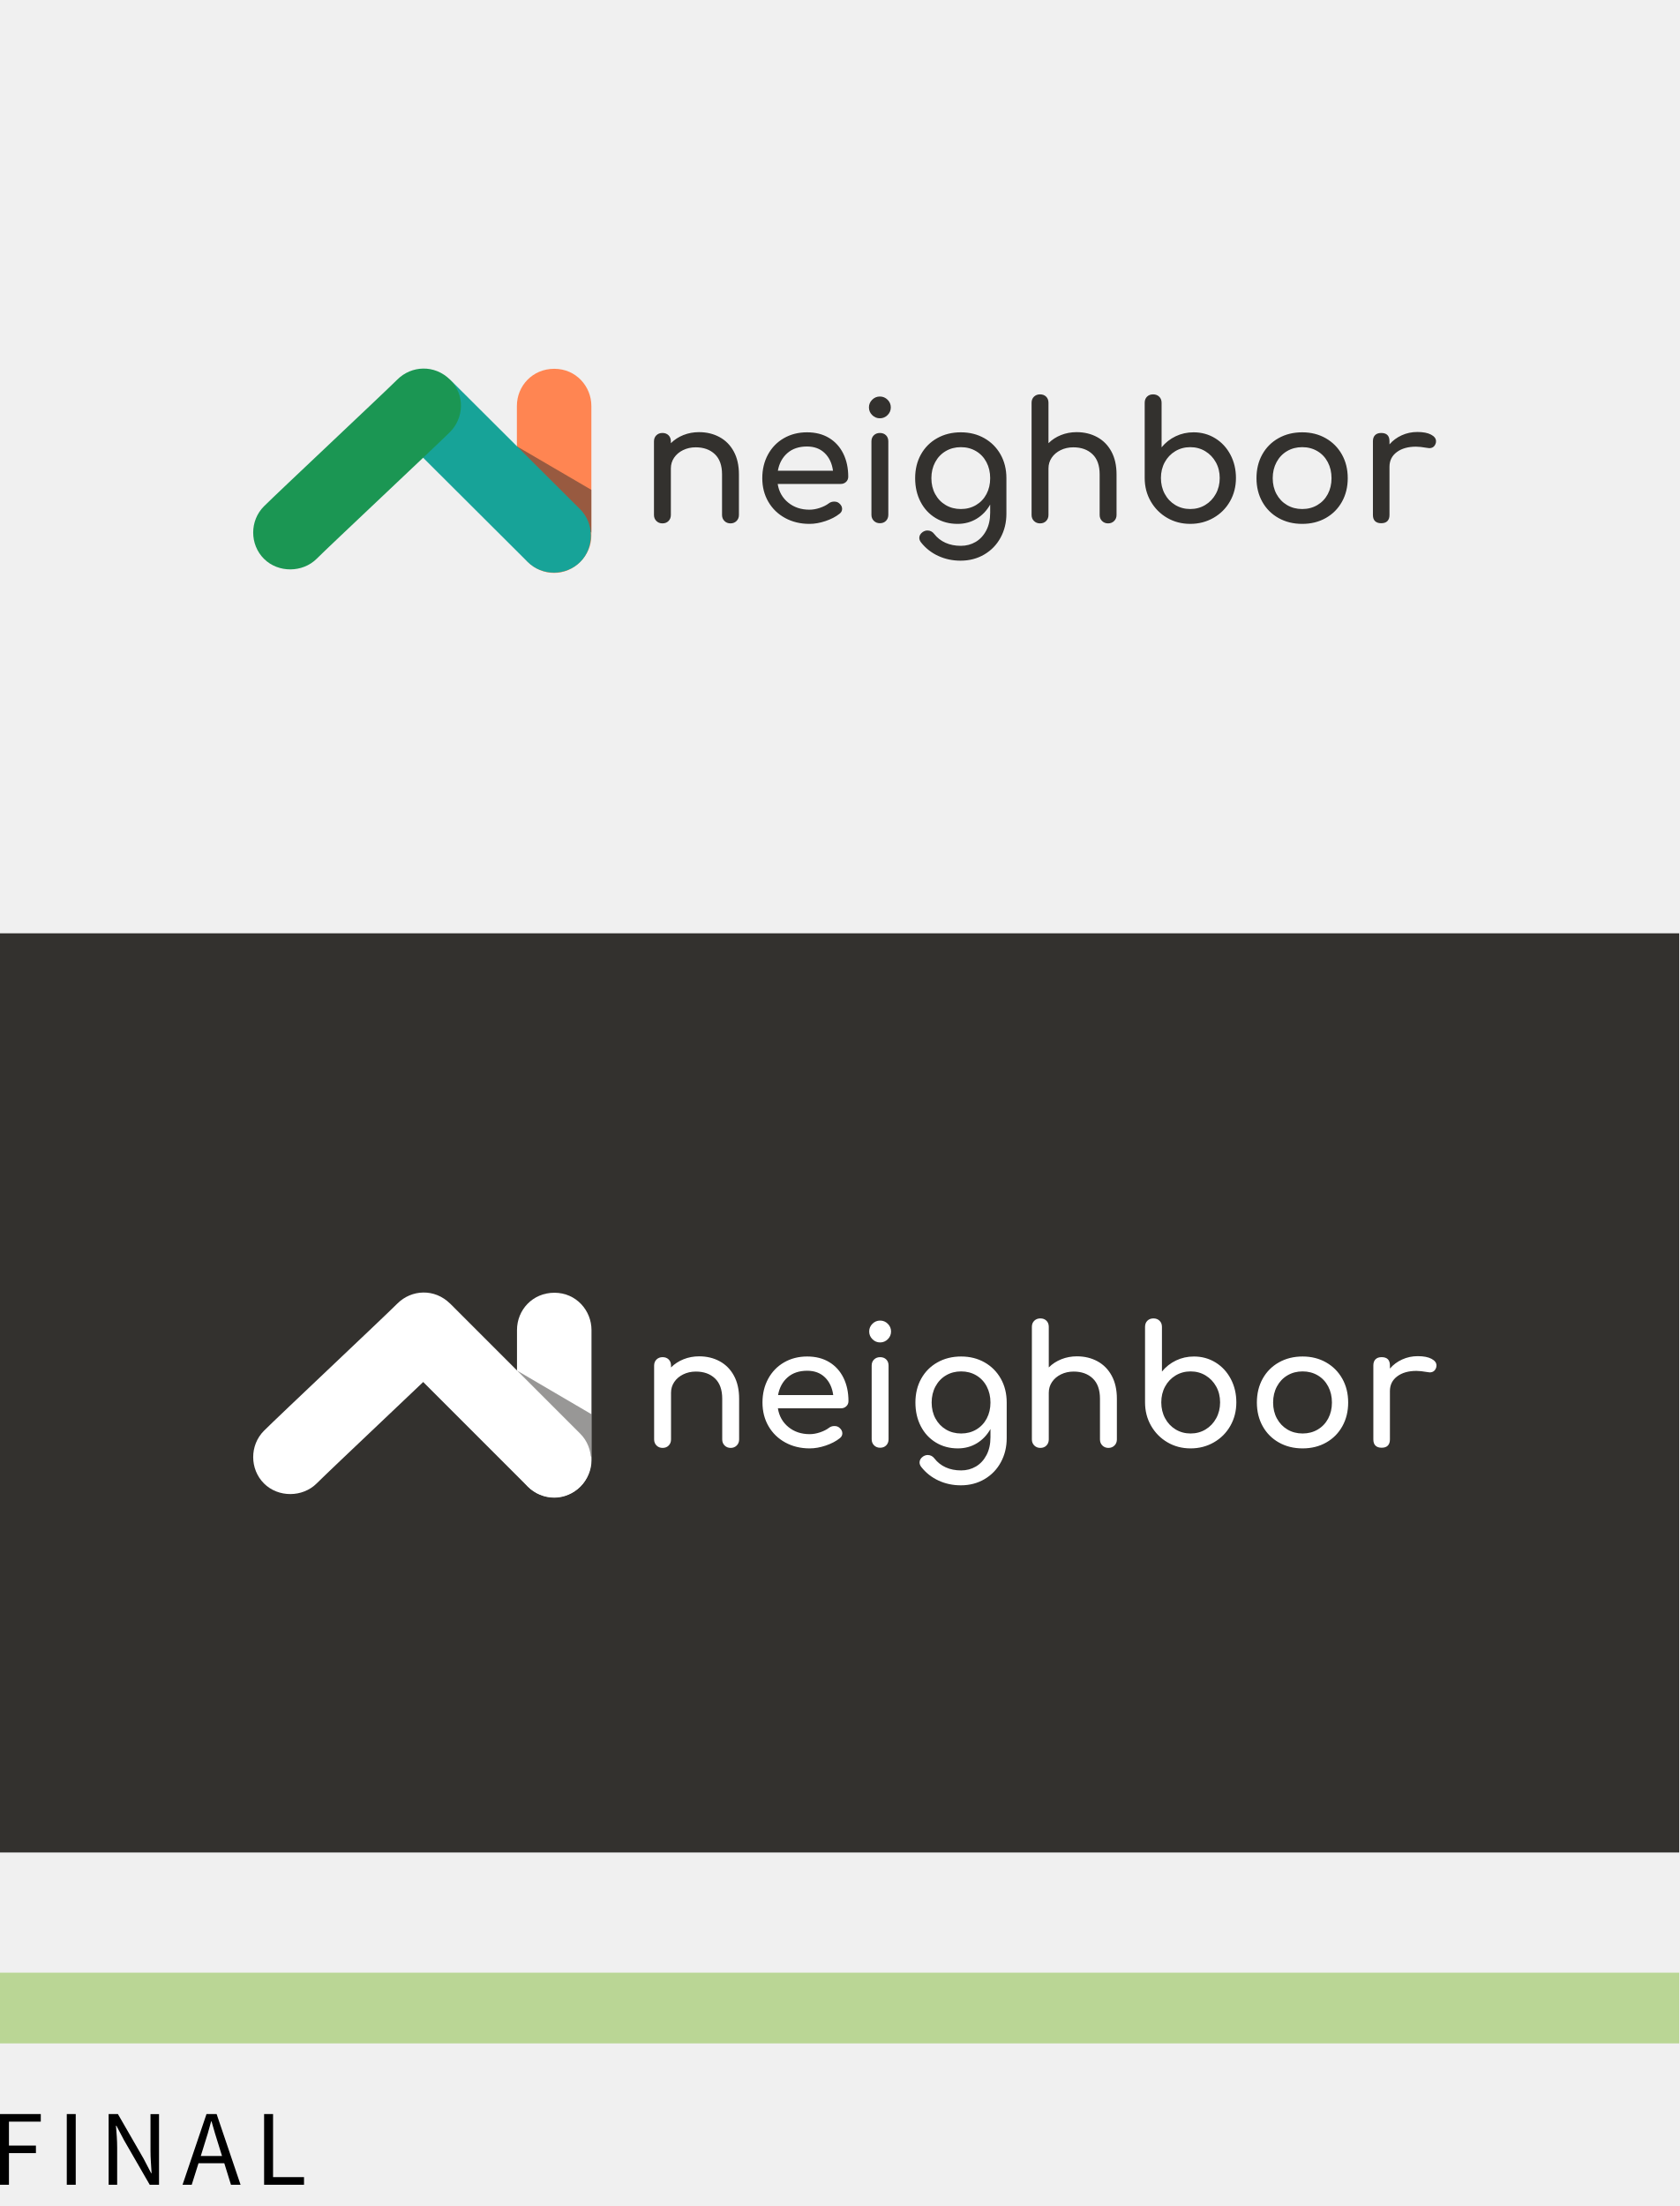
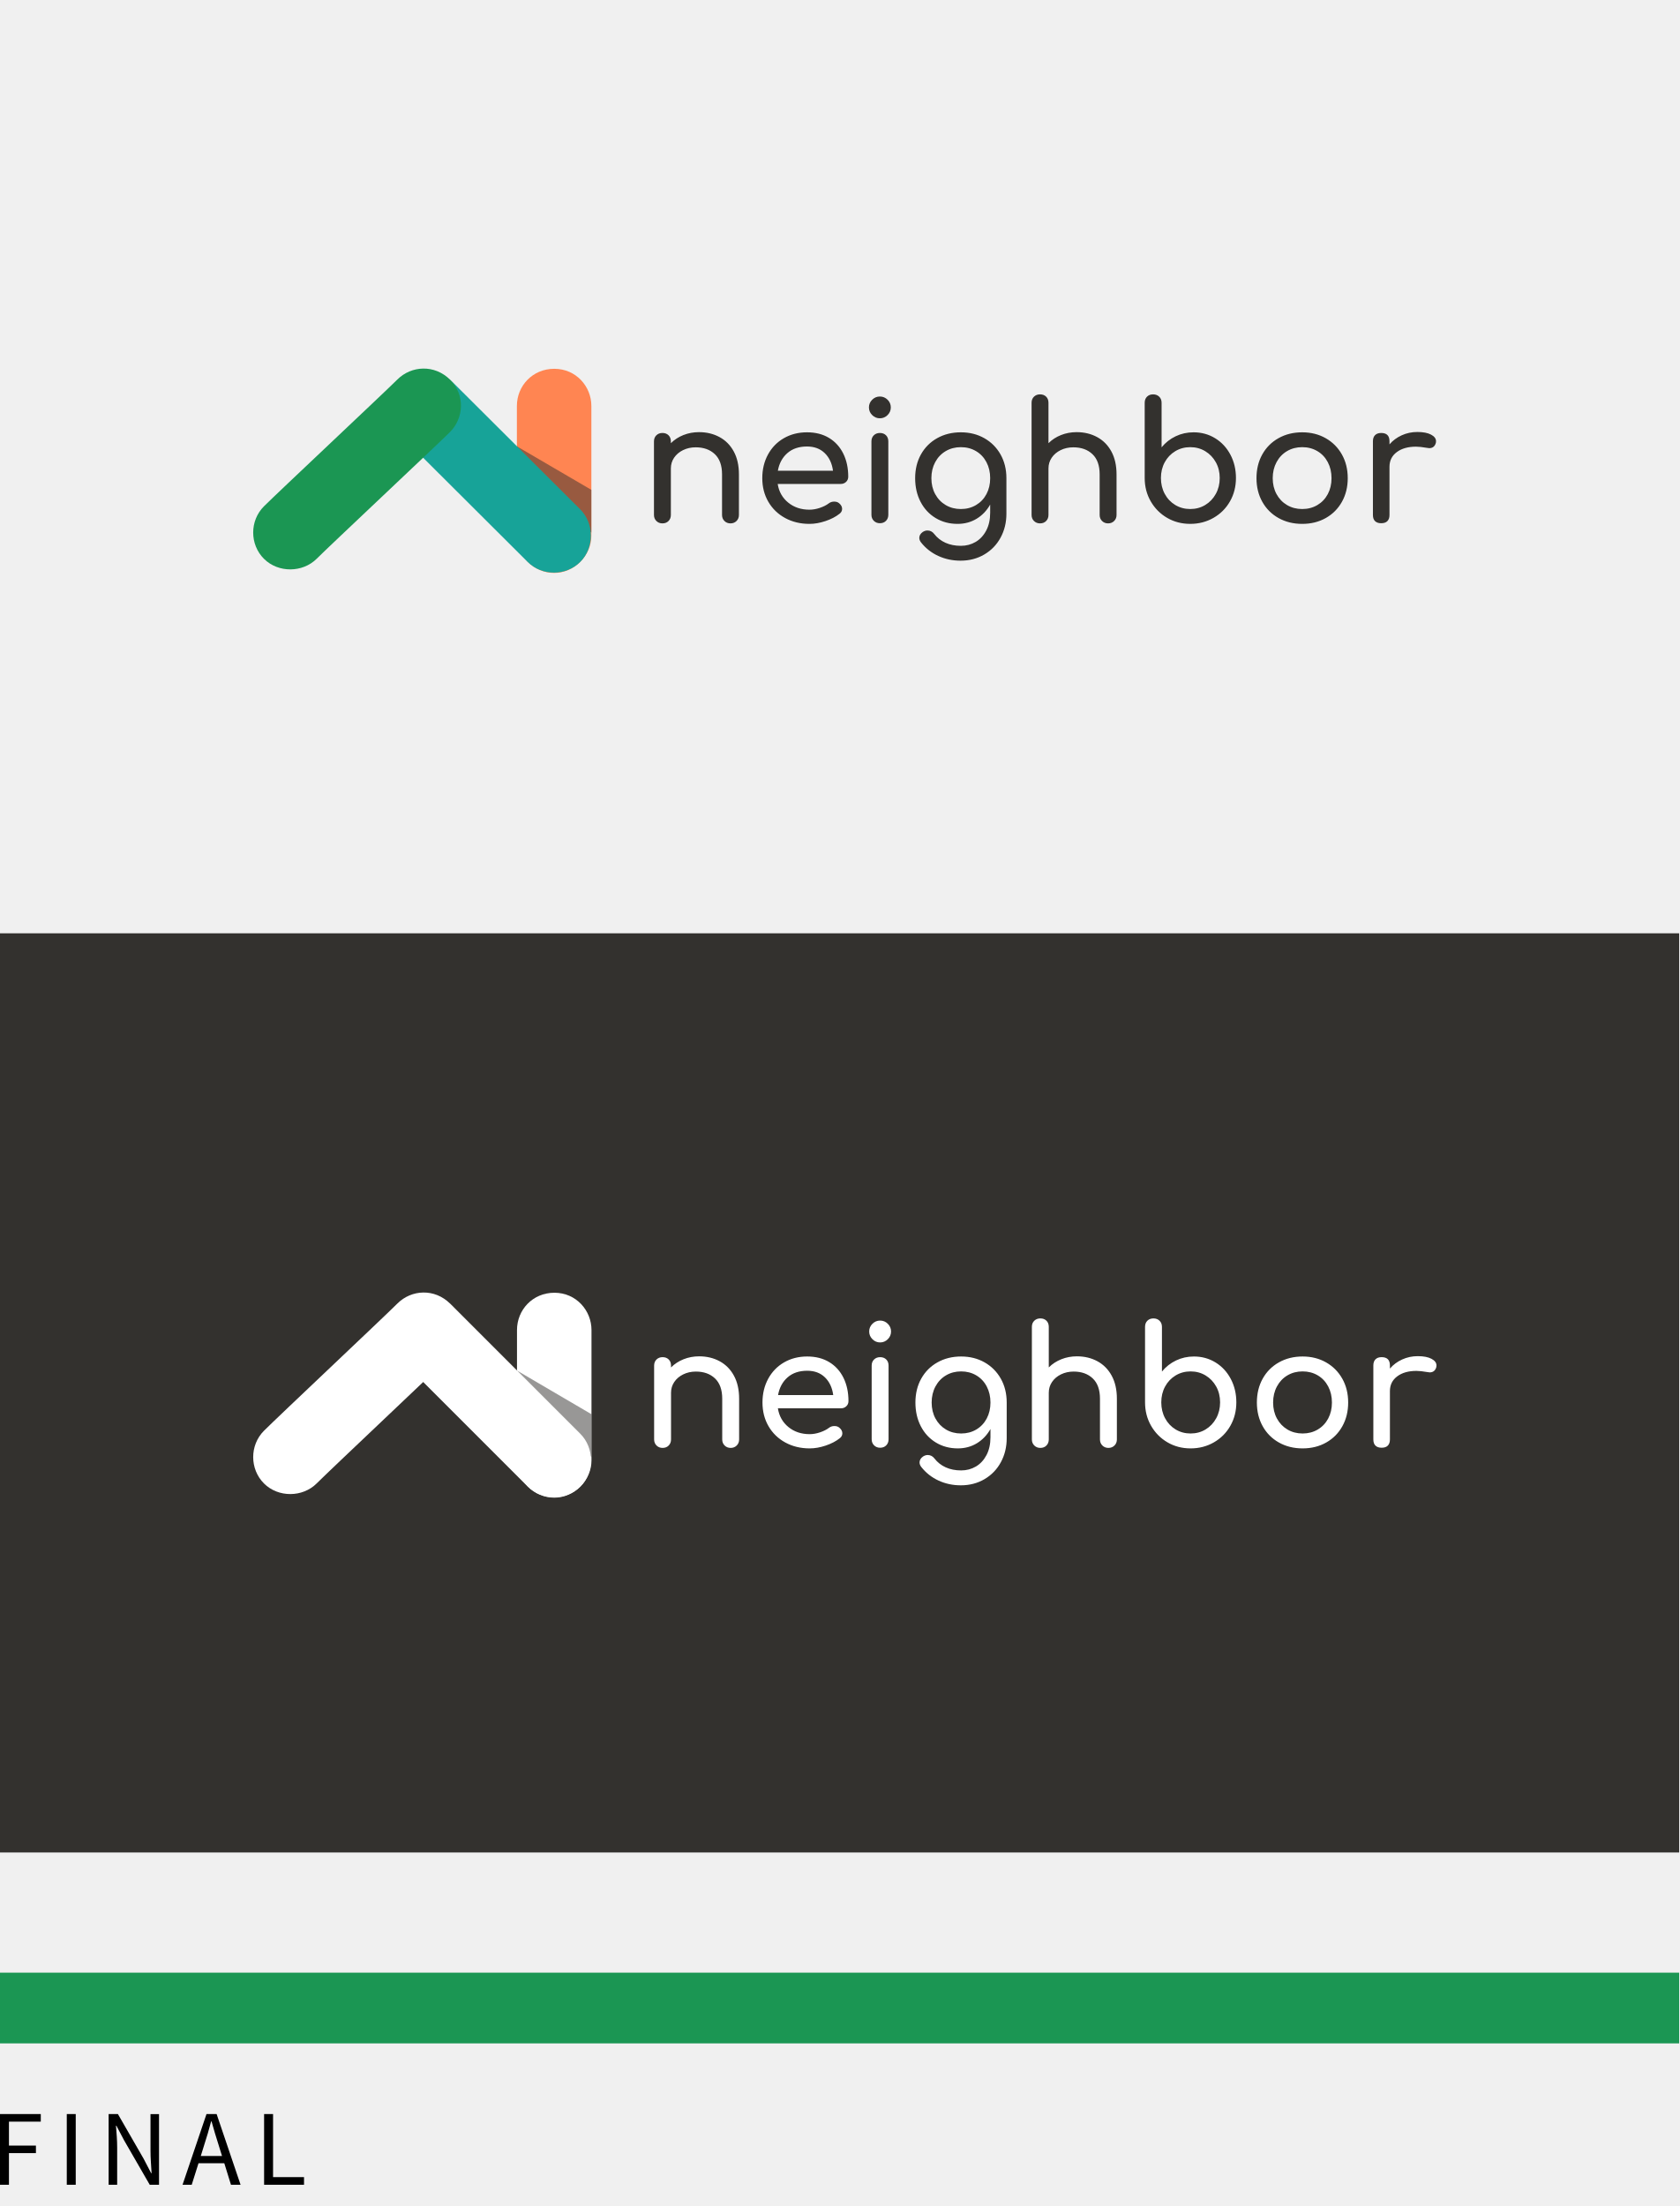
<svg xmlns="http://www.w3.org/2000/svg" height="624" viewBox="0 0 475 624" width="475">
  <g fill="none" fill-rule="evenodd">
-     <path d="m0 558h475v20h-475z" fill="#83bc39" opacity=".501" />
+     <path d="m0 558h475v20h-475z" fill="#1b9653" />
    <path d="m0 618v-20h11.536v2.134h-9.003v6.768h7.63v2.134h-7.63v8.963zm18.891 0v-20h2.533v20zm11.841 0v-20h2.625l7.233 12.561 2.167 4.146h.122c-.061-1.016-.127-2.068-.198-3.155-.071-1.087-.107-2.16-.107-3.216v-10.335h2.411v20h-2.625l-7.263-12.591-2.167-4.116h-.122c.081 1.016.158 2.048.229 3.095.071 1.047.107 2.099.107 3.155v10.457zm27.009-11.189-.946 3.049h6.012l-.946-3.049c-.366-1.118-.712-2.231-1.038-3.338s-.651-2.241-.977-3.399h-.122c-.305 1.159-.621 2.292-.946 3.399s-.671 2.221-1.038 3.338zm-6.104 11.189 6.775-20h2.869l6.775 20h-2.716l-1.892-6.098h-7.294l-1.923 6.098zm23.072 0v-20h2.533v17.835h8.759v2.165z" fill="#000" />
    <path d="m0 264h475v260h-475z" fill="#33312e" />
    <g transform="translate(67 360)">
      <path d="m130.788 23.659c2.156 0 4.093.468 5.812 1.405 1.718.937 3.062 2.303 4.031 4.098.969 1.795 1.453 3.958 1.453 6.487v11.522c0 .687-.227 1.257-.68 1.71-.453.453-1.023.679-1.711.679-.687 0-1.258-.226-1.711-.679-.453-.453-.68-1.023-.68-1.71v-11.522c0-2.529-.68-4.442-2.039-5.737s-3.164-1.944-5.413-1.944c-1.312 0-2.507.265-3.585.796-1.078.531-1.922 1.249-2.531 2.154-.609.906-.914 1.92-.914 3.044v13.208c0 .687-.219 1.257-.656 1.71-.437.453-1.015.679-1.734.679-.687 0-1.258-.226-1.711-.679-.453-.453-.68-1.023-.68-1.71v-20.889c0-.718.227-1.296.68-1.733.453-.437 1.023-.656 1.711-.656.719 0 1.297.219 1.734.656.437.437.656 1.015.656 1.733v.515c1-.999 2.187-1.772 3.562-2.318s2.843-.82 4.406-.82zm42.228 12.646c0 .593-.203 1.085-.609 1.475s-.922.585-1.547.585h-17.81c.344 2.186 1.336 3.95 2.976 5.293 1.64 1.343 3.648 2.014 6.022 2.014.937 0 1.914-.172 2.929-.515 1.015-.343 1.851-.765 2.507-1.265.437-.343.953-.515 1.547-.515s1.062.156 1.406.468c.562.468.844.999.844 1.592 0 .562-.25 1.03-.75 1.405-1.062.843-2.382 1.53-3.96 2.061-1.578.531-3.085.796-4.523.796-2.562 0-4.859-.554-6.89-1.663-2.031-1.108-3.617-2.646-4.757-4.613s-1.711-4.2-1.711-6.698.539-4.738 1.617-6.721 2.578-3.528 4.499-4.637c1.922-1.108 4.101-1.663 6.538-1.663 2.406 0 4.484.531 6.233 1.592 1.75 1.062 3.093 2.545 4.031 4.449.937 1.905 1.406 4.09 1.406 6.557zm-11.67-8.571c-2.281 0-4.132.624-5.554 1.873-1.422 1.249-2.32 2.919-2.695 5.011h15.607c-.281-2.092-1.062-3.763-2.343-5.011-1.281-1.249-2.953-1.873-5.015-1.873zm18.232-1.452c0-.718.227-1.296.68-1.733.453-.437 1.023-.656 1.711-.656.719 0 1.297.219 1.734.656.437.437.656 1.015.656 1.733v20.842c0 .687-.219 1.257-.656 1.71s-1.015.679-1.734.679c-.687 0-1.258-.226-1.711-.679-.453-.453-.68-1.023-.68-1.71zm2.39-12.739c.844 0 1.57.304 2.179.913s.914 1.335.914 2.178-.305 1.569-.914 2.178-1.336.913-2.179.913-1.57-.304-2.179-.913-.914-1.335-.914-2.178.305-1.569.914-2.178 1.336-.913 2.179-.913zm22.918 10.163c2.468 0 4.679.554 6.632 1.663 1.953 1.108 3.484 2.646 4.593 4.613s1.664 4.215 1.664 6.744v10.117c0 2.467-.547 4.715-1.64 6.744s-2.632 3.63-4.616 4.801c-1.984 1.171-4.226 1.756-6.726 1.756-2.25 0-4.343-.445-6.28-1.335-1.937-.89-3.562-2.162-4.874-3.817-.344-.437-.516-.874-.516-1.311 0-.656.328-1.218.984-1.686.437-.281.875-.422 1.312-.422.781 0 1.422.328 1.922.984.844 1.093 1.906 1.928 3.187 2.506 1.281.578 2.734.866 4.359.866 1.531 0 2.921-.367 4.171-1.101 1.25-.734 2.25-1.811 3-3.232.75-1.421 1.125-3.115 1.125-5.082v-2.295c-.969 1.717-2.25 3.06-3.843 4.028-1.594.968-3.39 1.452-5.39 1.452-2.312 0-4.382-.554-6.21-1.663-1.828-1.108-3.249-2.646-4.265-4.613-1.015-1.967-1.523-4.2-1.523-6.698 0-2.529.547-4.777 1.64-6.744s2.625-3.505 4.593-4.613c1.968-1.108 4.202-1.663 6.702-1.663zm0 21.779c1.594 0 3.023-.375 4.288-1.124 1.265-.749 2.25-1.788 2.953-3.115s1.055-2.834 1.055-4.52-.352-3.2-1.055-4.543c-.703-1.343-1.687-2.389-2.953-3.138-1.265-.749-2.695-1.124-4.288-1.124-1.594 0-3.023.375-4.288 1.124-1.265.749-2.257 1.795-2.976 3.138-.719 1.343-1.078 2.857-1.078 4.543s.359 3.193 1.078 4.52c.719 1.327 1.711 2.365 2.976 3.115 1.265.749 2.695 1.124 4.288 1.124zm32.761-21.826c2.156 0 4.093.468 5.812 1.405 1.718.937 3.062 2.303 4.031 4.098s1.453 3.958 1.453 6.487v11.522c0 .687-.227 1.257-.68 1.71-.453.453-1.023.679-1.711.679s-1.258-.226-1.711-.679c-.453-.453-.68-1.023-.68-1.71v-11.522c0-2.529-.68-4.442-2.039-5.737s-3.164-1.944-5.413-1.944c-1.312 0-2.507.265-3.585.796-1.078.531-1.922 1.249-2.531 2.154-.609.906-.914 1.92-.914 3.044v13.208c0 .687-.219 1.257-.656 1.71-.437.453-1.015.679-1.734.679-.687 0-1.258-.226-1.711-.679-.453-.453-.68-1.023-.68-1.71v-31.849c0-.718.227-1.296.68-1.733.453-.437 1.023-.656 1.711-.656.719 0 1.297.219 1.734.656.437.437.656 1.015.656 1.733v11.475c1-.999 2.187-1.772 3.562-2.318 1.375-.546 2.843-.82 4.406-.82zm21.653-10.726c.687 0 1.258.219 1.711.656.453.437.68 1.015.68 1.733v12.646c1.094-1.343 2.421-2.389 3.984-3.138 1.562-.749 3.249-1.124 5.062-1.124 2.25 0 4.288.562 6.116 1.686s3.265 2.677 4.312 4.66 1.57 4.192 1.57 6.627-.562 4.645-1.687 6.627c-1.125 1.983-2.679 3.544-4.663 4.684-1.984 1.14-4.179 1.71-6.585 1.71-2.406 0-4.585-.57-6.538-1.71-1.953-1.14-3.499-2.701-4.64-4.684s-1.711-4.192-1.711-6.627v-21.357c0-.718.219-1.296.656-1.733.437-.437 1.015-.656 1.734-.656zm10.498 32.551c1.562 0 2.976-.382 4.242-1.147s2.265-1.819 3-3.161c.734-1.343 1.101-2.841 1.101-4.496 0-1.655-.367-3.146-1.101-4.473s-1.734-2.373-3-3.138c-1.265-.765-2.679-1.147-4.242-1.147-1.562 0-2.976.382-4.242 1.147-1.265.765-2.257 1.811-2.976 3.138-.719 1.327-1.078 2.818-1.078 4.473 0 1.655.359 3.154 1.078 4.496.719 1.343 1.711 2.396 2.976 3.161s2.679 1.147 4.242 1.147zm31.683-21.779c2.468 0 4.679.554 6.632 1.663 1.953 1.108 3.484 2.646 4.593 4.613 1.109 1.967 1.664 4.215 1.664 6.744 0 2.498-.547 4.73-1.64 6.698s-2.617 3.505-4.57 4.613c-1.953 1.108-4.179 1.663-6.679 1.663-2.5 0-4.734-.554-6.702-1.663-1.968-1.108-3.499-2.646-4.593-4.613s-1.64-4.2-1.64-6.698c0-2.529.547-4.777 1.64-6.744s2.625-3.505 4.593-4.613c1.968-1.108 4.202-1.663 6.702-1.663zm0 4.215c-1.594 0-3.023.375-4.288 1.124-1.265.749-2.257 1.795-2.976 3.138-.719 1.343-1.078 2.857-1.078 4.543s.359 3.193 1.078 4.52c.719 1.327 1.711 2.365 2.976 3.115 1.265.749 2.695 1.124 4.288 1.124 1.594 0 3.023-.375 4.288-1.124 1.265-.749 2.25-1.788 2.953-3.115s1.055-2.834 1.055-4.52-.352-3.2-1.055-4.543c-.703-1.343-1.687-2.389-2.953-3.138-1.265-.749-2.695-1.124-4.288-1.124zm32.573-4.309c1.656 0 2.953.25 3.89.749.937.5 1.406 1.124 1.406 1.873 0 .219-.016.375-.047.468-.281.999-.906 1.499-1.875 1.499-.156 0-.391-.031-.703-.094-1.25-.219-2.265-.328-3.046-.328-2.25 0-4.062.515-5.437 1.546-1.375 1.03-2.062 2.42-2.062 4.168v13.676c0 .749-.195 1.327-.586 1.733-.391.406-.976.609-1.758.609-.75 0-1.328-.195-1.734-.585s-.609-.976-.609-1.756v-20.936c0-.749.203-1.327.609-1.733s.984-.609 1.734-.609c1.562 0 2.343.781 2.343 2.342v.89c.937-1.093 2.093-1.952 3.468-2.576 1.375-.624 2.843-.937 4.406-.937z" fill="#fff" fill-rule="nonzero" />
      <path d="m79.248 16.211c0-5.661 4.401-10.538 10.589-10.538s10.485 5.055 10.485 10.538v36.868c0 5.614-4.812 10.553-10.537 10.553s-10.537-4.763-10.537-10.553c0-5.79 0-31.207 0-36.868z" fill="#fff" />
      <path d="m90.347 22.258 6.167 23.636-8.587 8.587-1.739-28.064z" fill="#33312e" fill-opacity=".503" transform="matrix(.7071068 -.7071068 .7071068 .7071068 -.37541 75.83284)" />
      <g fill="#fff">
        <path d="m61.209 9.614c0-5.661 4.402-10.538 10.59-10.538s10.485 5.054 10.485 10.537c-0 5.483-.003 45.251-.003 50.865-0 5.614-4.813 10.553-10.538 10.553-5.725 0-10.537-4.763-10.537-10.552s.003-45.204.003-50.865z" transform="matrix(.7071068 -.7071068 .7071068 .7071068 -3.772614 60.9987)" />
        <path d="m24.07 8.114c-0-5.661 4.401-10.537 10.589-10.537s10.486 5.056 10.486 10.538c0 5.483-1.239 46.493-1.239 52.106 0 5.614-4.812 10.553-10.537 10.552s-10.538-4.764-10.538-10.553c-0-5.79 1.239-46.446 1.239-52.106z" transform="matrix(.7071068 .7071068 -.7071068 .7071068 34.12033 -14.02353)" />
      </g>
    </g>
    <g transform="translate(67 96)">
      <path d="m130.739 26.24c2.155 0 4.092.467 5.809 1.4s3.061 2.294 4.029 4.083c.968 1.789 1.452 3.943 1.452 6.463v11.48c0 .684-.226 1.252-.679 1.703-.453.451-1.023.677-1.71.677-.687 0-1.257-.226-1.71-.677-.453-.451-.679-1.019-.679-1.703v-11.48c0-2.52-.679-4.426-2.038-5.717-1.359-1.291-3.162-1.937-5.411-1.937-1.312 0-2.506.264-3.584.793-1.078.529-1.921 1.244-2.53 2.147-.609.902-.914 1.913-.914 3.033v13.16c0 .684-.219 1.252-.656 1.703-.437.451-1.015.677-1.733.677-.687 0-1.257-.226-1.71-.677-.453-.451-.679-1.019-.679-1.703v-20.813c0-.716.226-1.291.679-1.727.453-.436 1.023-.653 1.71-.653.718 0 1.296.218 1.733.653.437.436.656 1.011.656 1.727v.513c.999-.996 2.186-1.766 3.561-2.31 1.374-.544 2.842-.817 4.404-.817zm42.212 12.6c0 .591-.203 1.081-.609 1.47-.406.389-.921.583-1.546.583h-17.803c.344 2.178 1.335 3.936 2.975 5.273 1.64 1.338 3.647 2.007 6.02 2.007.937 0 1.913-.171 2.928-.513s1.851-.762 2.506-1.26c.437-.342.953-.513 1.546-.513.593 0 1.062.156 1.406.467.562.467.843.996.843 1.587 0 .56-.25 1.027-.75 1.4-1.062.84-2.382 1.524-3.959 2.053-1.577.529-3.084.793-4.521.793-2.561 0-4.857-.552-6.887-1.657s-3.615-2.637-4.755-4.597-1.71-4.184-1.71-6.673.539-4.721 1.616-6.697c1.078-1.976 2.577-3.516 4.498-4.62 1.921-1.104 4.099-1.657 6.536-1.657 2.405 0 4.482.529 6.231 1.587 1.749 1.058 3.092 2.536 4.029 4.433.937 1.898 1.406 4.076 1.406 6.533zm-11.666-8.54c-2.28 0-4.131.622-5.552 1.867-1.421 1.244-2.319 2.909-2.694 4.993h15.601c-.281-2.084-1.062-3.749-2.343-4.993-1.281-1.244-2.952-1.867-5.013-1.867zm18.225-1.447c0-.716.226-1.291.679-1.727.453-.436 1.023-.653 1.71-.653.718 0 1.296.218 1.733.653.437.436.656 1.011.656 1.727v20.767c0 .684-.219 1.252-.656 1.703-.437.451-1.015.677-1.733.677-.687 0-1.257-.226-1.71-.677-.453-.451-.679-1.019-.679-1.703zm2.389-12.693c.843 0 1.569.303 2.179.91s.914 1.33.914 2.17-.305 1.563-.914 2.17-1.335.91-2.179.91-1.569-.303-2.179-.91-.914-1.33-.914-2.17.305-1.563.914-2.17 1.335-.91 2.179-.91zm22.91 10.127c2.467 0 4.677.552 6.629 1.657 1.952 1.104 3.483 2.637 4.591 4.597s1.663 4.2 1.663 6.72v10.08c0 2.458-.547 4.698-1.64 6.72s-2.631 3.617-4.615 4.783-4.224 1.75-6.723 1.75c-2.249 0-4.341-.443-6.278-1.33s-3.561-2.154-4.872-3.803c-.344-.436-.515-.871-.515-1.307 0-.653.328-1.213.984-1.68.437-.28.875-.42 1.312-.42.781 0 1.421.327 1.921.98.843 1.089 1.905 1.921 3.186 2.497s2.733.863 4.357.863c1.53 0 2.92-.366 4.17-1.097 1.249-.731 2.249-1.804 2.998-3.22.75-1.416 1.124-3.103 1.124-5.063v-2.287c-.968 1.711-2.249 3.049-3.842 4.013s-3.389 1.447-5.388 1.447c-2.311 0-4.381-.552-6.208-1.657-1.827-1.104-3.248-2.637-4.263-4.597s-1.523-4.184-1.523-6.673c0-2.52.547-4.76 1.64-6.72 1.093-1.96 2.624-3.492 4.591-4.597 1.968-1.104 4.201-1.657 6.7-1.657zm0 21.7c1.593 0 3.022-.373 4.287-1.12 1.265-.747 2.249-1.781 2.952-3.103.703-1.322 1.054-2.823 1.054-4.503s-.351-3.189-1.054-4.527c-.703-1.338-1.687-2.38-2.952-3.127-1.265-.747-2.694-1.12-4.287-1.12-1.593 0-3.022.373-4.287 1.12-1.265.747-2.257 1.789-2.975 3.127-.718 1.338-1.078 2.847-1.078 4.527s.359 3.181 1.078 4.503c.718 1.322 1.71 2.357 2.975 3.103 1.265.747 2.694 1.12 4.287 1.12zm32.748-21.747c2.155 0 4.092.467 5.809 1.4 1.718.933 3.061 2.294 4.029 4.083.968 1.789 1.452 3.943 1.452 6.463v11.48c0 .684-.226 1.252-.679 1.703-.453.451-1.023.677-1.71.677-.687 0-1.257-.226-1.71-.677-.453-.451-.679-1.019-.679-1.703v-11.48c0-2.52-.679-4.426-2.038-5.717-1.359-1.291-3.162-1.937-5.411-1.937-1.312 0-2.506.264-3.584.793-1.078.529-1.921 1.244-2.53 2.147-.609.902-.914 1.913-.914 3.033v13.16c0 .684-.219 1.252-.656 1.703-.437.451-1.015.677-1.733.677-.687 0-1.257-.226-1.71-.677-.453-.451-.679-1.019-.679-1.703v-31.733c0-.716.226-1.291.679-1.727.453-.436 1.023-.653 1.71-.653.718 0 1.296.218 1.733.653.437.436.656 1.011.656 1.727v11.433c.999-.996 2.186-1.766 3.561-2.31 1.374-.544 2.842-.817 4.404-.817zm21.645-10.687c.687 0 1.257.218 1.71.653.453.436.679 1.011.679 1.727v12.6c1.093-1.338 2.421-2.38 3.982-3.127 1.562-.747 3.248-1.12 5.06-1.12 2.249 0 4.287.56 6.114 1.68 1.827 1.12 3.264 2.668 4.31 4.643 1.046 1.976 1.569 4.177 1.569 6.603s-.562 4.628-1.687 6.603c-1.124 1.976-2.678 3.531-4.662 4.667-1.983 1.136-4.177 1.703-6.582 1.703s-4.584-.568-6.536-1.703c-1.952-1.136-3.498-2.691-4.638-4.667-1.14-1.976-1.71-4.177-1.71-6.603v-21.28c0-.716.219-1.291.656-1.727.437-.436 1.015-.653 1.733-.653zm10.494 32.433c1.562 0 2.975-.381 4.24-1.143 1.265-.762 2.264-1.812 2.998-3.15.734-1.338 1.101-2.831 1.101-4.48 0-1.649-.367-3.134-1.101-4.457-.734-1.322-1.733-2.364-2.998-3.127s-2.678-1.143-4.24-1.143c-1.562 0-2.975.381-4.24 1.143s-2.257 1.804-2.975 3.127c-.718 1.322-1.078 2.808-1.078 4.457 0 1.649.359 3.142 1.078 4.48.718 1.338 1.71 2.388 2.975 3.15 1.265.762 2.678 1.143 4.24 1.143zm31.671-21.7c2.467 0 4.677.552 6.629 1.657 1.952 1.104 3.483 2.637 4.591 4.597s1.663 4.2 1.663 6.72c0 2.489-.547 4.713-1.64 6.673-1.093 1.96-2.616 3.492-4.568 4.597-1.952 1.104-4.177 1.657-6.676 1.657s-4.732-.552-6.7-1.657c-1.968-1.104-3.498-2.637-4.591-4.597s-1.64-4.184-1.64-6.673c0-2.52.547-4.76 1.64-6.72s2.624-3.492 4.591-4.597c1.968-1.104 4.201-1.657 6.7-1.657zm0 4.2c-1.593 0-3.022.373-4.287 1.12s-2.257 1.789-2.975 3.127c-.718 1.338-1.078 2.847-1.078 4.527s.359 3.181 1.078 4.503c.718 1.322 1.71 2.357 2.975 3.103s2.694 1.12 4.287 1.12 3.022-.373 4.287-1.12 2.249-1.781 2.952-3.103c.703-1.322 1.054-2.823 1.054-4.503s-.351-3.189-1.054-4.527c-.703-1.338-1.687-2.38-2.952-3.127s-2.694-1.12-4.287-1.12zm32.561-4.293c1.655 0 2.952.249 3.889.747.937.498 1.406 1.12 1.406 1.867 0 .218-.016.373-.047.467-.281.996-.906 1.493-1.874 1.493-.156 0-.39-.031-.703-.093-1.249-.218-2.264-.327-3.045-.327-2.249 0-4.06.513-5.435 1.54s-2.061 2.411-2.061 4.153v13.627c0 .747-.195 1.322-.586 1.727-.39.404-.976.607-1.757.607-.75 0-1.327-.194-1.733-.583-.406-.389-.609-.972-.609-1.75v-20.86c0-.747.203-1.322.609-1.727s.984-.607 1.733-.607c1.562 0 2.343.778 2.343 2.333v.887c.937-1.089 2.093-1.944 3.467-2.567 1.374-.622 2.842-.933 4.404-.933z" fill="#33312e" fill-rule="nonzero" />
      <g transform="translate(0 2.666667)">
        <path d="m79.219 16.152c0-5.64 4.399-10.5 10.585-10.5 6.186 0 10.481 5.037 10.481 10.5v36.735c0 5.594-4.81 10.515-10.533 10.515s-10.533-4.746-10.533-10.515c0-5.769 0-31.094 0-36.735z" fill="#ff8552" />
        <path d="m90.287 22.153 6.193 23.599-8.556 8.556-1.781-28.011z" fill="#33312e" fill-opacity=".503" transform="matrix(.7071068 -.7071068 .7071068 .7071068 -.288475 75.76468)" />
        <path d="m61.163 9.521c-.009-5.649 4.376-10.51 10.552-10.5 6.176.01 10.473 5.061 10.481 10.533s.071 45.161.08 50.763c.009 5.603-4.786 10.524-10.5 10.515s-10.524-4.77-10.533-10.548c-.009-5.778-.071-45.114-.08-50.763z" fill="#17a398" transform="matrix(.7071068 -.7071068 .7071068 .7071068 -3.690585 60.9428)" />
        <path d="m24.12 8.058c.009-5.649 4.409-10.523 10.585-10.533 6.176-.01 10.457 5.028 10.448 10.5-.009 5.472-1.312 46.402-1.321 52.004-.009 5.603-4.819 10.539-10.533 10.548s-10.509-4.737-10.5-10.515c.009-5.778 1.312-46.355 1.321-52.004z" fill="#1b9653" transform="matrix(.7071068 .7071068 -.7071068 .7071068 34.02909 -14.05096)" />
      </g>
    </g>
  </g>
</svg>
